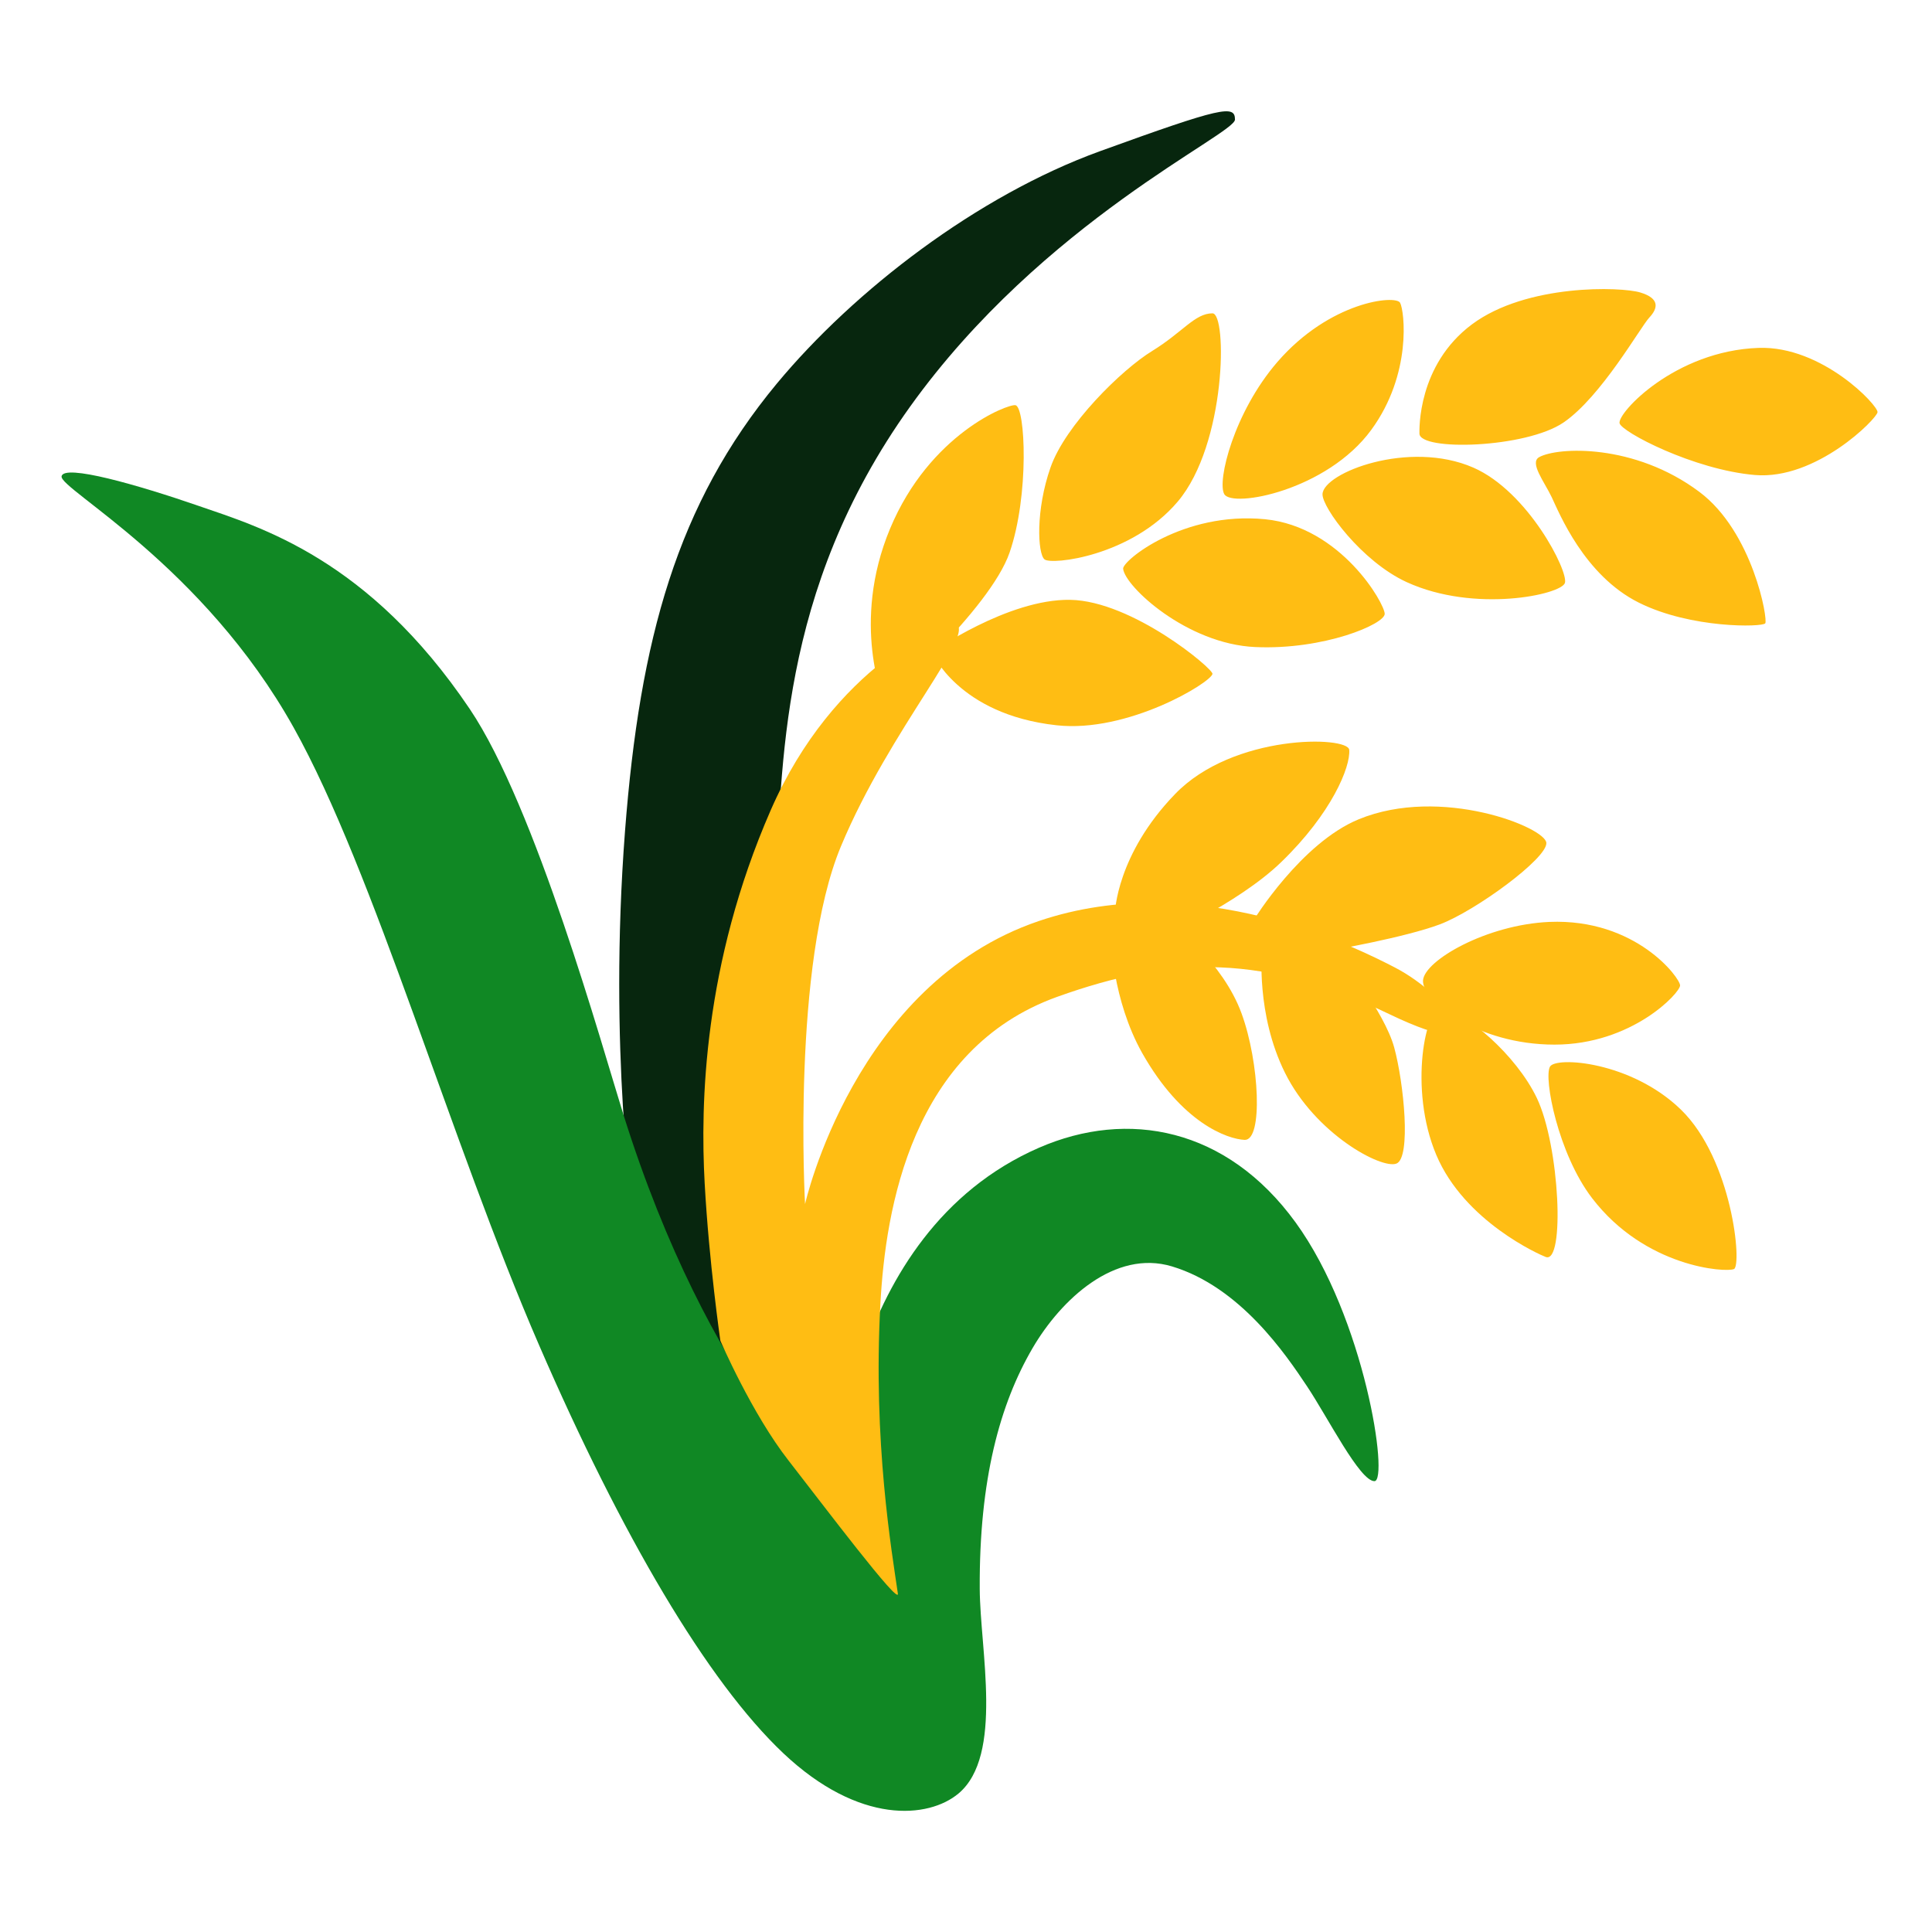
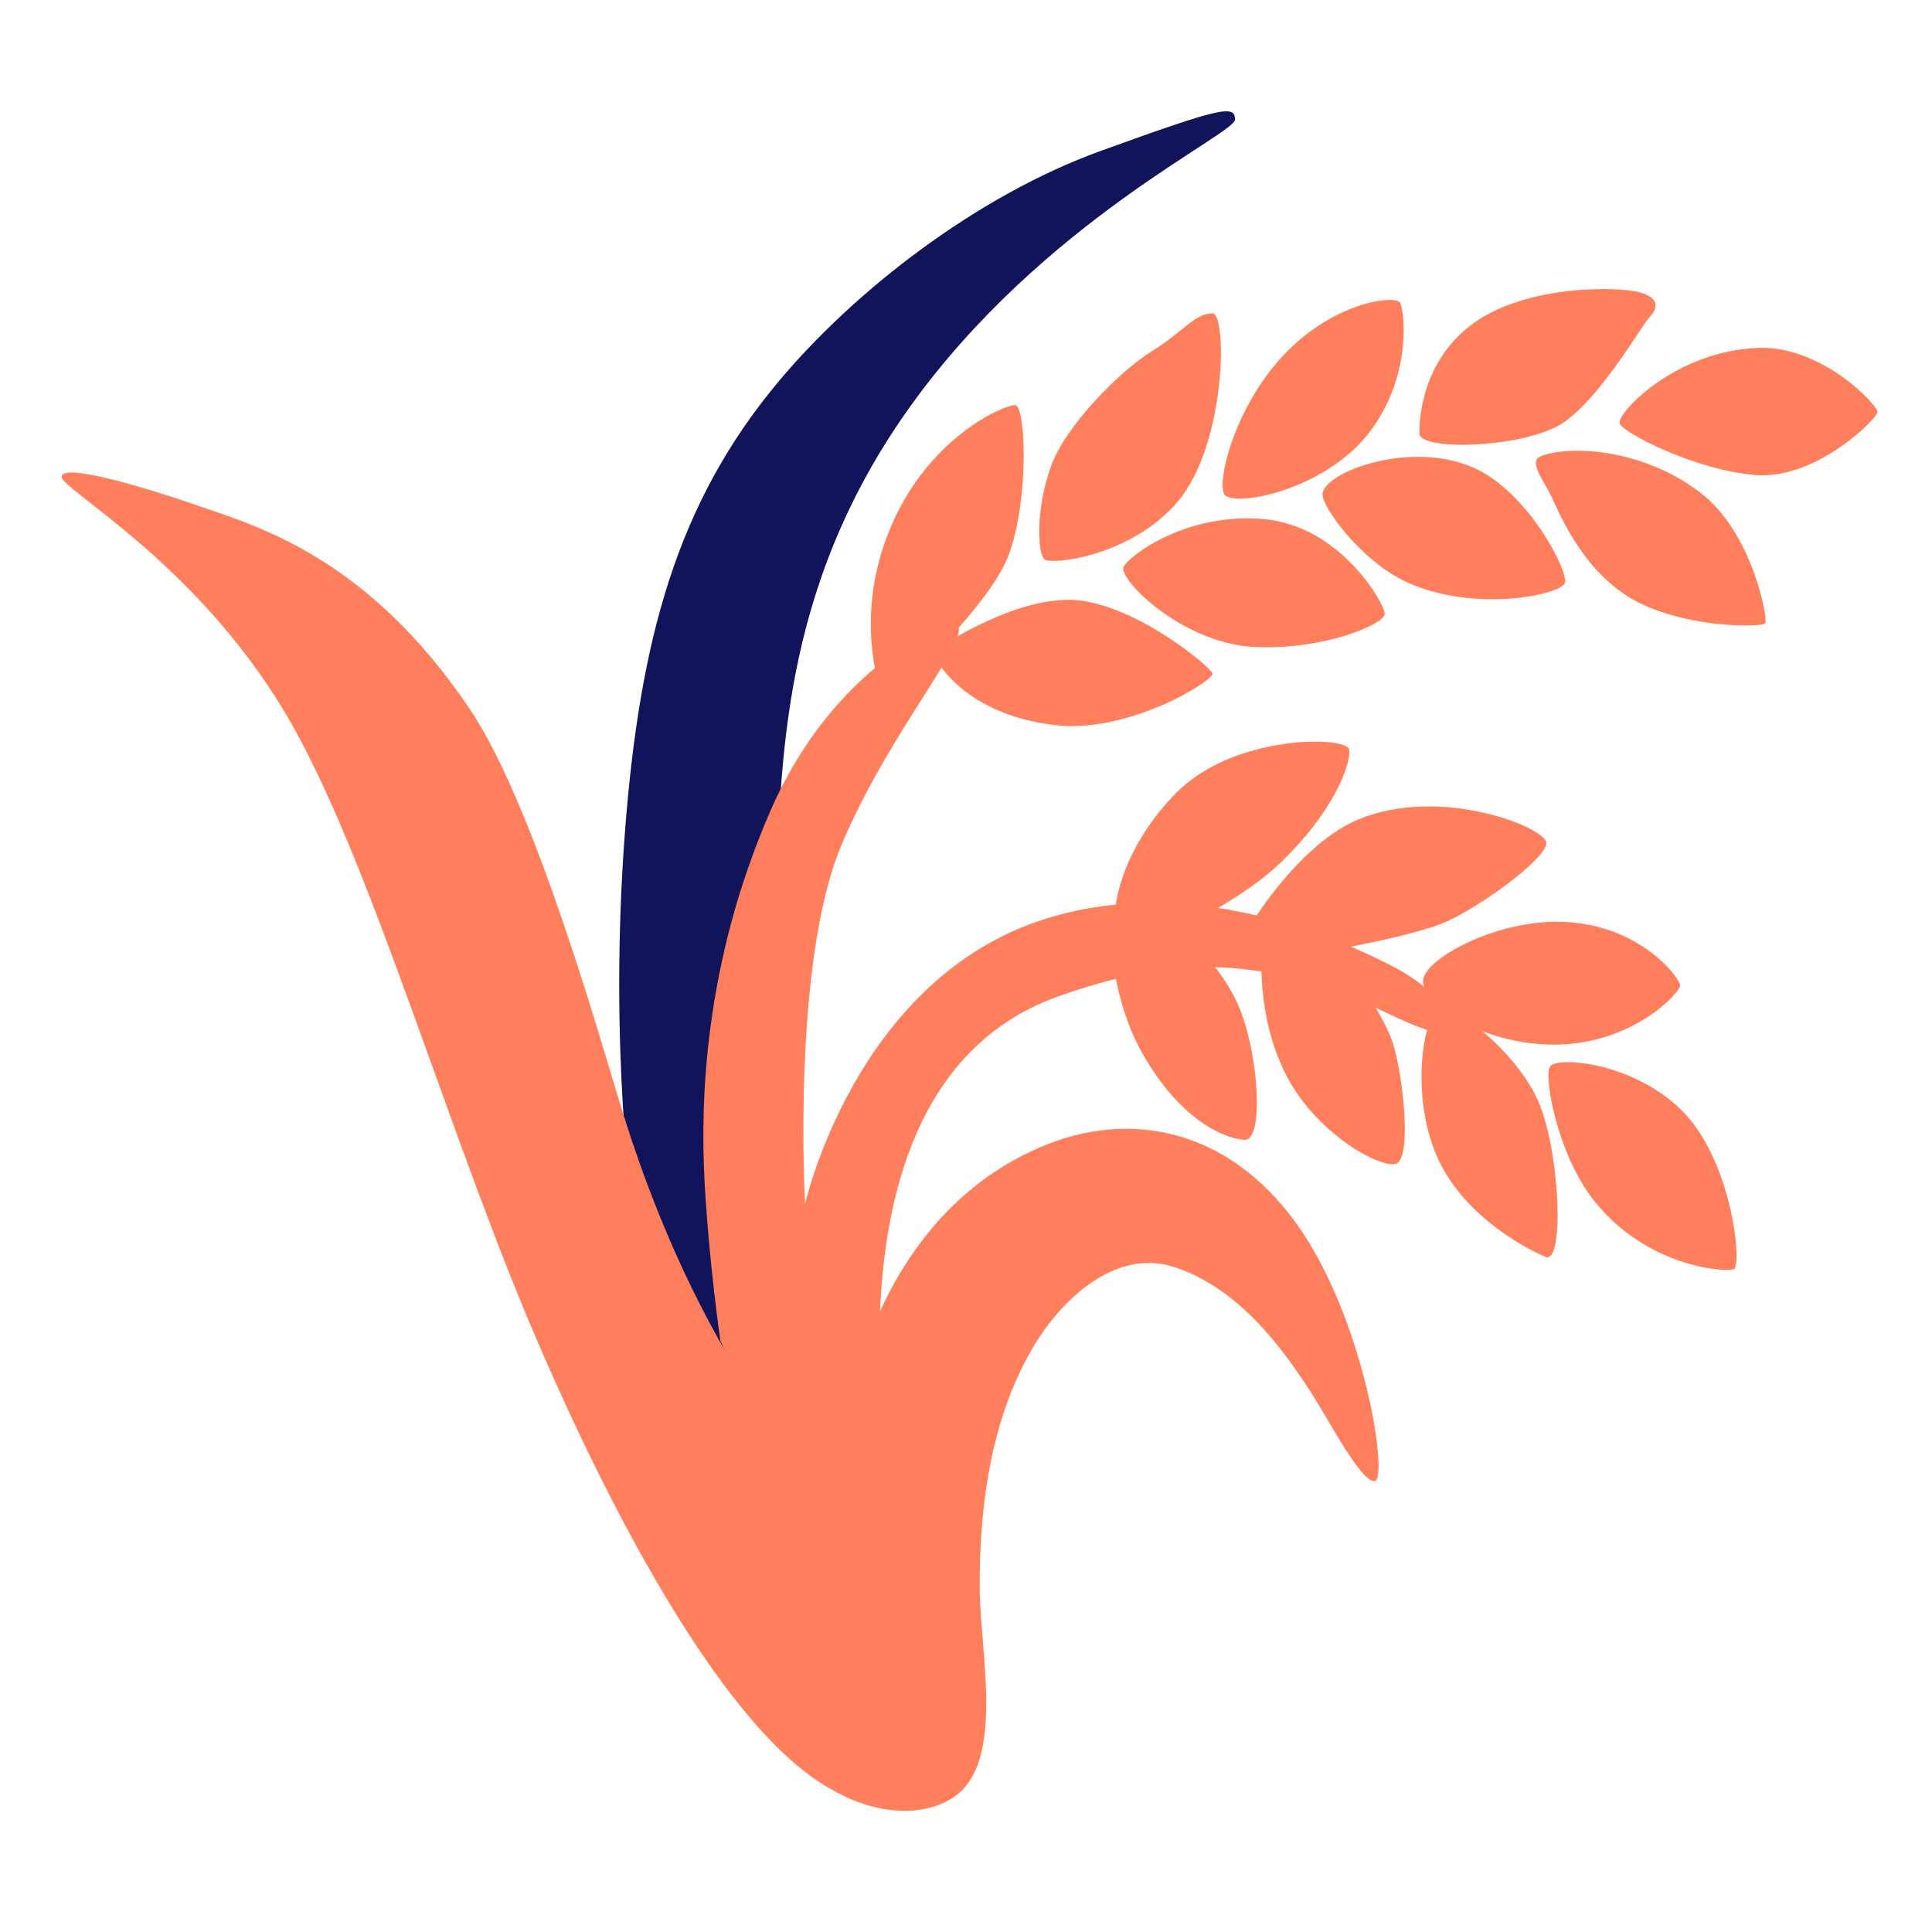
<svg xmlns="http://www.w3.org/2000/svg" width="72" height="72" viewBox="0 0 72 72" fill="none">
-   <path d="M29.194 56.373L23.608 45.36C23.608 45.36 22.663 39.167 23.293 30.965C23.845 23.81 25.234 18.776 28.952 14.293C31.838 10.817 36.428 7.29 40.989 5.636C45.551 3.982 46.024 3.903 46.024 4.455C46.024 5.006 38.869 8.24 33.913 15.159C28.958 22.078 29.194 28.687 28.879 33.013C28.564 37.339 29.194 56.373 29.194 56.373Z" fill="#07260E" />
-   <path d="M10.946 27.118C13.95 32.501 16.802 42.553 20.092 50.135C23.158 57.212 26.364 62.668 29.194 65.34C32.023 68.012 34.605 67.775 35.724 66.836C37.406 65.418 36.523 61.487 36.512 59.209C36.489 55.136 37.265 52.324 38.48 50.242C39.549 48.414 41.552 46.558 43.672 47.194C46.22 47.959 47.919 50.478 48.707 51.66C49.494 52.841 50.675 55.198 51.221 55.198C51.767 55.198 50.872 49.117 48.279 45.551C45.714 42.024 42.03 41.332 38.722 42.772C31.337 45.99 31.129 55.755 31.129 55.755C31.129 55.755 26.449 51.812 23.225 41.512C22.438 38.998 19.963 30.065 17.505 26.42C13.725 20.812 9.686 19.642 7.408 18.855C5.13 18.067 2.374 17.28 2.295 17.752C2.216 18.23 7.565 21.06 10.946 27.118Z" fill="#108824" />
-   <path d="M33.461 59.391C33.236 57.828 32.528 53.738 32.809 48.603C33 45.031 33.984 39.096 39.396 37.15C43.749 35.587 47.147 35.57 51.782 37.797C56.08 39.861 54.01 37.105 51.99 36.059C50.59 35.333 44.621 32.318 38.709 34.326C31.836 36.661 30.002 44.873 30.002 44.873C30.002 44.873 29.501 35.941 31.341 31.536C33.18 27.126 36.488 23.521 35.582 23.223C35.245 23.11 31.071 24.815 28.72 30.198C26.211 35.946 26.098 41.138 26.261 44.097C26.424 47.056 26.846 49.964 26.846 49.964C26.846 49.964 28.016 52.681 29.395 54.441C30.671 56.078 33.529 59.87 33.461 59.391Z" fill="#FFBD13" />
-   <path d="M37.844 15.101C37.569 15.044 34.644 16.169 33.17 19.702C31.696 23.234 32.95 26.148 32.95 26.148C32.95 26.148 36.888 22.723 37.625 20.591C38.362 18.453 38.215 15.174 37.844 15.101Z" fill="#FFBD13" />
-   <path d="M45.186 25.115C45.225 24.935 42.205 22.393 39.882 22.354C37.564 22.314 34.729 24.305 34.729 24.305C34.729 24.305 35.697 26.623 39.37 27.028C42.019 27.326 45.113 25.447 45.186 25.115ZM38.925 20.846C39.184 21.065 42.165 20.733 43.892 18.692C45.709 16.543 45.737 11.677 45.186 11.677C44.528 11.677 44.083 12.375 42.941 13.078C41.8 13.775 39.702 15.84 39.15 17.42C38.593 19.007 38.666 20.627 38.925 20.846ZM41.856 21.195C41.918 21.847 44.224 24.002 46.783 24.114C49.343 24.227 51.604 23.259 51.604 22.877C51.604 22.494 49.973 19.631 47.143 19.35C44.083 19.052 41.828 20.897 41.856 21.195ZM45.625 18.416C45.928 18.939 49.45 18.281 51.103 16.02C52.628 13.938 52.341 11.587 52.178 11.284C52.015 10.98 49.562 11.227 47.605 13.489C45.985 15.362 45.349 17.932 45.625 18.416ZM49.286 18.416C49.27 18.911 50.743 20.925 52.425 21.695C54.956 22.854 58.18 22.162 58.32 21.724C58.455 21.285 56.942 18.315 54.906 17.426C52.51 16.38 49.315 17.617 49.286 18.416ZM52.898 16.155C52.898 16.819 56.863 16.706 58.27 15.744C59.676 14.782 61.133 12.189 61.465 11.835C61.797 11.48 61.853 11.12 61.133 10.901C60.418 10.682 56.892 10.569 54.855 12.088C52.819 13.607 52.898 16.02 52.898 16.155ZM57.358 17.038C56.993 17.246 57.55 17.949 57.825 18.523C58.101 19.102 59.035 21.442 61.077 22.46C63.028 23.433 65.678 23.372 65.785 23.231C65.897 23.096 65.323 19.822 63.332 18.332C60.908 16.515 58.045 16.655 57.358 17.038ZM60.356 15.772C60.424 16.093 63.113 17.505 65.397 17.702C67.68 17.898 69.942 15.609 69.97 15.362C69.998 15.114 67.905 12.881 65.537 12.965C62.426 13.072 60.278 15.384 60.356 15.772ZM50.282 27.945C50.237 27.422 45.956 27.337 43.785 29.599C41.608 31.854 41.552 34.003 41.552 34.003L43.121 35.021C43.121 35.021 46.125 33.699 47.745 32.13C49.635 30.302 50.333 28.575 50.282 27.945Z" fill="#FFBD13" />
-   <path d="M46.384 42.48C47.075 42.508 46.935 39.589 46.271 37.772C45.568 35.842 43.712 34.47 43.712 34.47L41.4 34.965C41.4 34.965 41.45 37.254 42.564 39.24C44.044 41.861 45.748 42.452 46.384 42.48ZM47.031 35.432C47.031 35.432 46.8 37.788 47.886 39.977C49.016 42.26 51.491 43.582 52.042 43.363C52.594 43.144 52.318 40.359 51.958 39.037C51.598 37.715 49.95 35.651 49.95 35.651L47.031 35.432ZM46.727 34.279C46.727 34.279 48.487 31.415 50.636 30.532C53.702 29.272 57.605 30.836 57.628 31.415C57.656 31.995 54.984 33.947 53.662 34.447C52.34 34.942 49.641 35.409 49.641 35.409L46.727 34.279ZM57.74 34.357C55.401 34.459 53.089 35.792 53.032 36.534C52.976 37.277 55.041 38.93 57.932 38.93C60.823 38.93 62.612 37.001 62.612 36.725C62.617 36.45 60.964 34.222 57.74 34.357Z" fill="#FFBD13" />
-   <path d="M53.747 37.563C53.134 37.45 52.481 40.567 53.527 43.042C54.574 45.522 57.38 46.76 57.605 46.844C58.325 47.114 58.129 42.715 57.274 40.921C56.492 39.29 54.624 37.732 53.747 37.563ZM57.763 39.751C57.521 40.173 58.067 43.002 59.332 44.651C61.312 47.238 64.316 47.429 64.62 47.294C64.924 47.159 64.564 43.216 62.64 41.349C60.789 39.554 57.982 39.363 57.763 39.751Z" fill="#FFBD13" />
+   <path d="M29.194 56.373L23.608 45.36C23.608 45.36 22.663 39.167 23.293 30.965C23.845 23.81 25.234 18.776 28.952 14.293C31.838 10.817 36.428 7.29 40.989 5.636C45.551 3.982 46.024 3.903 46.024 4.455C46.024 5.006 38.869 8.24 33.913 15.159C28.958 22.078 29.194 28.687 28.879 33.013C28.564 37.339 29.194 56.373 29.194 56.373Z" fill="#11145A" />
+   <path d="M10.946 27.118C13.95 32.501 16.802 42.553 20.092 50.135C23.158 57.212 26.364 62.668 29.194 65.34C32.023 68.012 34.605 67.775 35.724 66.836C37.406 65.418 36.523 61.487 36.512 59.209C36.489 55.136 37.265 52.324 38.48 50.242C39.549 48.414 41.552 46.558 43.672 47.194C46.22 47.959 47.919 50.478 48.707 51.66C49.494 52.841 50.675 55.198 51.221 55.198C51.767 55.198 50.872 49.117 48.279 45.551C45.714 42.024 42.03 41.332 38.722 42.772C31.337 45.99 31.129 55.755 31.129 55.755C31.129 55.755 26.449 51.812 23.225 41.512C22.438 38.998 19.963 30.065 17.505 26.42C13.725 20.812 9.686 19.642 7.408 18.855C5.13 18.067 2.374 17.28 2.295 17.752C2.216 18.23 7.565 21.06 10.946 27.118Z" fill="#FF7F5D" />
+   <path d="M33.461 59.391C33.236 57.828 32.528 53.738 32.809 48.603C33 45.031 33.984 39.096 39.396 37.15C43.749 35.587 47.147 35.57 51.782 37.797C56.08 39.861 54.01 37.105 51.99 36.059C50.59 35.333 44.621 32.318 38.709 34.326C31.836 36.661 30.002 44.873 30.002 44.873C30.002 44.873 29.501 35.941 31.341 31.536C33.18 27.126 36.488 23.521 35.582 23.223C35.245 23.11 31.071 24.815 28.72 30.198C26.211 35.946 26.098 41.138 26.261 44.097C26.424 47.056 26.846 49.964 26.846 49.964C26.846 49.964 28.016 52.681 29.395 54.441C30.671 56.078 33.529 59.87 33.461 59.391Z" fill="#FF7F5D" />
+   <path d="M37.844 15.101C37.569 15.044 34.644 16.169 33.17 19.702C31.696 23.234 32.95 26.148 32.95 26.148C32.95 26.148 36.888 22.723 37.625 20.591C38.362 18.453 38.215 15.174 37.844 15.101Z" fill="#FF7F5D" />
+   <path d="M45.186 25.115C45.225 24.935 42.205 22.393 39.882 22.354C37.564 22.314 34.729 24.305 34.729 24.305C34.729 24.305 35.697 26.623 39.37 27.028C42.019 27.326 45.113 25.447 45.186 25.115ZM38.925 20.846C39.184 21.065 42.165 20.733 43.892 18.692C45.709 16.543 45.737 11.677 45.186 11.677C44.528 11.677 44.083 12.375 42.941 13.078C41.8 13.775 39.702 15.84 39.15 17.42C38.593 19.007 38.666 20.627 38.925 20.846ZM41.856 21.195C41.918 21.847 44.224 24.002 46.783 24.114C49.343 24.227 51.604 23.259 51.604 22.877C51.604 22.494 49.973 19.631 47.143 19.35C44.083 19.052 41.828 20.897 41.856 21.195ZM45.625 18.416C45.928 18.939 49.45 18.281 51.103 16.02C52.628 13.938 52.341 11.587 52.178 11.284C52.015 10.98 49.562 11.227 47.605 13.489C45.985 15.362 45.349 17.932 45.625 18.416ZM49.286 18.416C49.27 18.911 50.743 20.925 52.425 21.695C54.956 22.854 58.18 22.162 58.32 21.724C58.455 21.285 56.942 18.315 54.906 17.426C52.51 16.38 49.315 17.617 49.286 18.416ZM52.898 16.155C52.898 16.819 56.863 16.706 58.27 15.744C59.676 14.782 61.133 12.189 61.465 11.835C61.797 11.48 61.853 11.12 61.133 10.901C60.418 10.682 56.892 10.569 54.855 12.088C52.819 13.607 52.898 16.02 52.898 16.155ZM57.358 17.038C56.993 17.246 57.55 17.949 57.825 18.523C58.101 19.102 59.035 21.442 61.077 22.46C63.028 23.433 65.678 23.372 65.785 23.231C65.897 23.096 65.323 19.822 63.332 18.332C60.908 16.515 58.045 16.655 57.358 17.038ZM60.356 15.772C60.424 16.093 63.113 17.505 65.397 17.702C67.68 17.898 69.942 15.609 69.97 15.362C69.998 15.114 67.905 12.881 65.537 12.965C62.426 13.072 60.278 15.384 60.356 15.772ZM50.282 27.945C50.237 27.422 45.956 27.337 43.785 29.599C41.608 31.854 41.552 34.003 41.552 34.003L43.121 35.021C43.121 35.021 46.125 33.699 47.745 32.13C49.635 30.302 50.333 28.575 50.282 27.945Z" fill="#FF7F5D" />
+   <path d="M46.384 42.48C47.075 42.508 46.935 39.589 46.271 37.772C45.568 35.842 43.712 34.47 43.712 34.47L41.4 34.965C41.4 34.965 41.45 37.254 42.564 39.24C44.044 41.861 45.748 42.452 46.384 42.48ZM47.031 35.432C47.031 35.432 46.8 37.788 47.886 39.977C49.016 42.26 51.491 43.582 52.042 43.363C52.594 43.144 52.318 40.359 51.958 39.037C51.598 37.715 49.95 35.651 49.95 35.651L47.031 35.432ZM46.727 34.279C46.727 34.279 48.487 31.415 50.636 30.532C53.702 29.272 57.605 30.836 57.628 31.415C57.656 31.995 54.984 33.947 53.662 34.447C52.34 34.942 49.641 35.409 49.641 35.409L46.727 34.279ZM57.74 34.357C55.401 34.459 53.089 35.792 53.032 36.534C52.976 37.277 55.041 38.93 57.932 38.93C60.823 38.93 62.612 37.001 62.612 36.725C62.617 36.45 60.964 34.222 57.74 34.357Z" fill="#FF7F5D" />
+   <path d="M53.747 37.563C53.134 37.45 52.481 40.567 53.527 43.042C54.574 45.522 57.38 46.76 57.605 46.844C58.325 47.114 58.129 42.715 57.274 40.921C56.492 39.29 54.624 37.732 53.747 37.563ZM57.763 39.751C57.521 40.173 58.067 43.002 59.332 44.651C61.312 47.238 64.316 47.429 64.62 47.294C64.924 47.159 64.564 43.216 62.64 41.349C60.789 39.554 57.982 39.363 57.763 39.751Z" fill="#FF7F5D" />
</svg>
